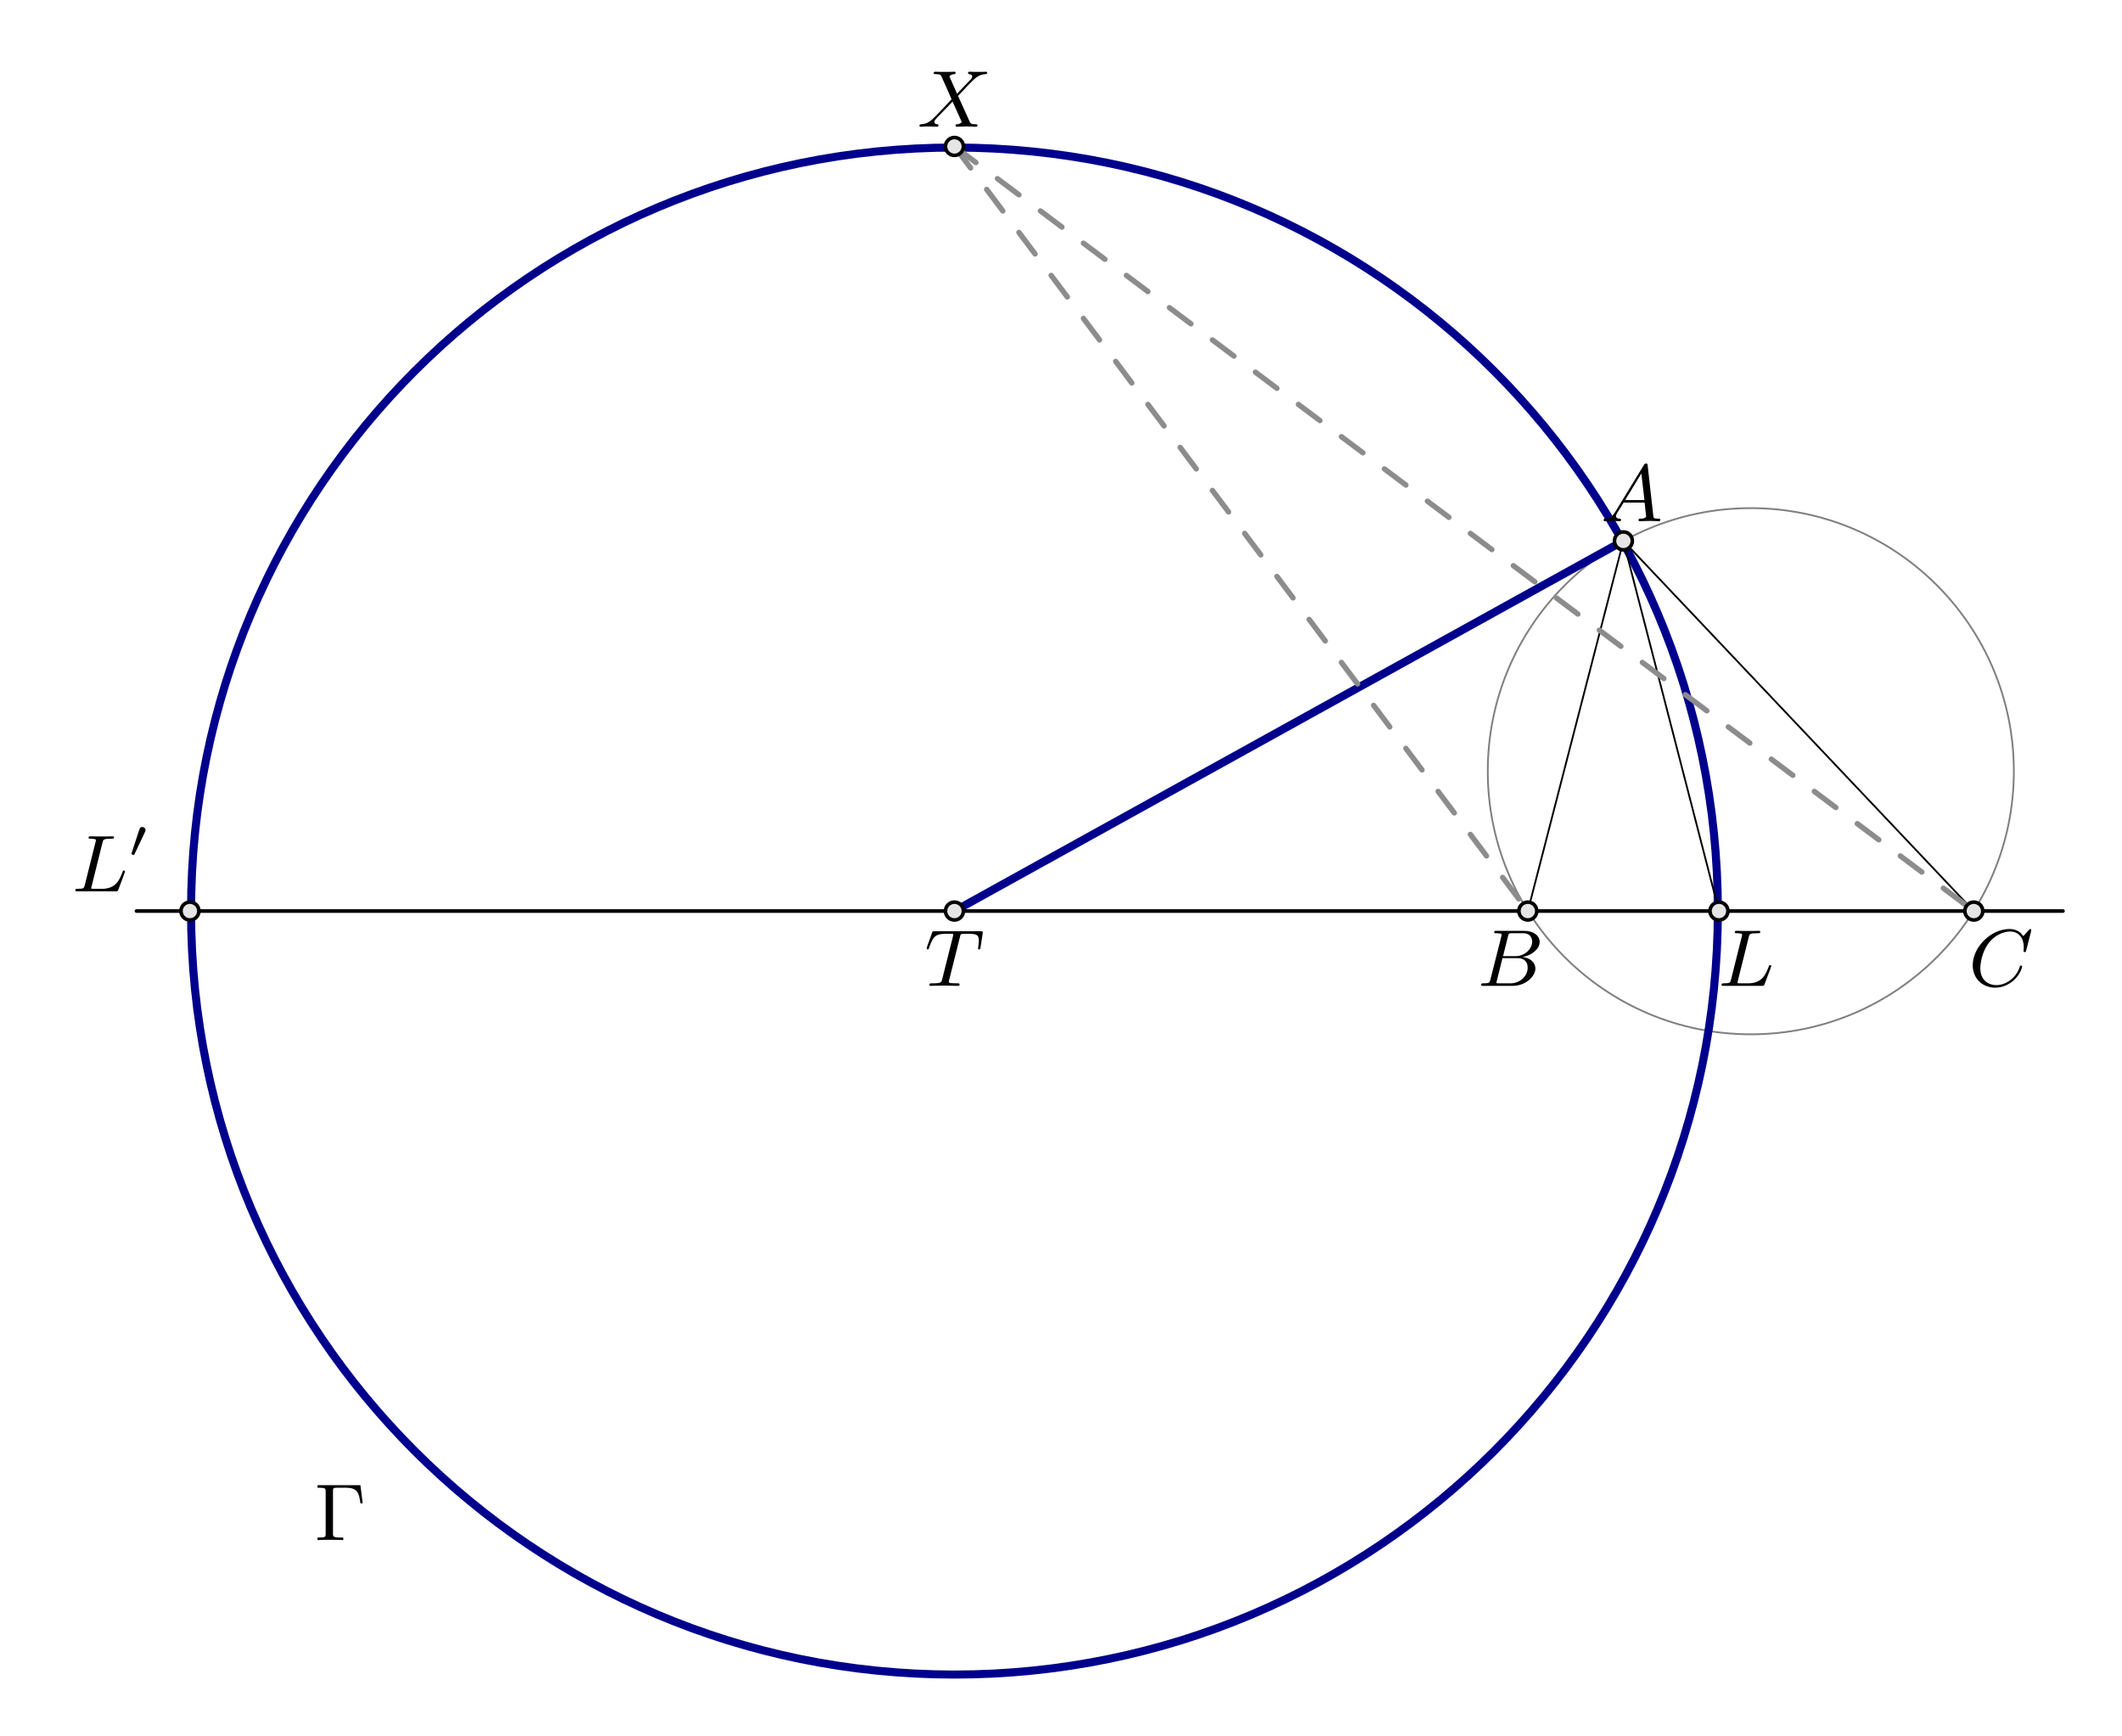
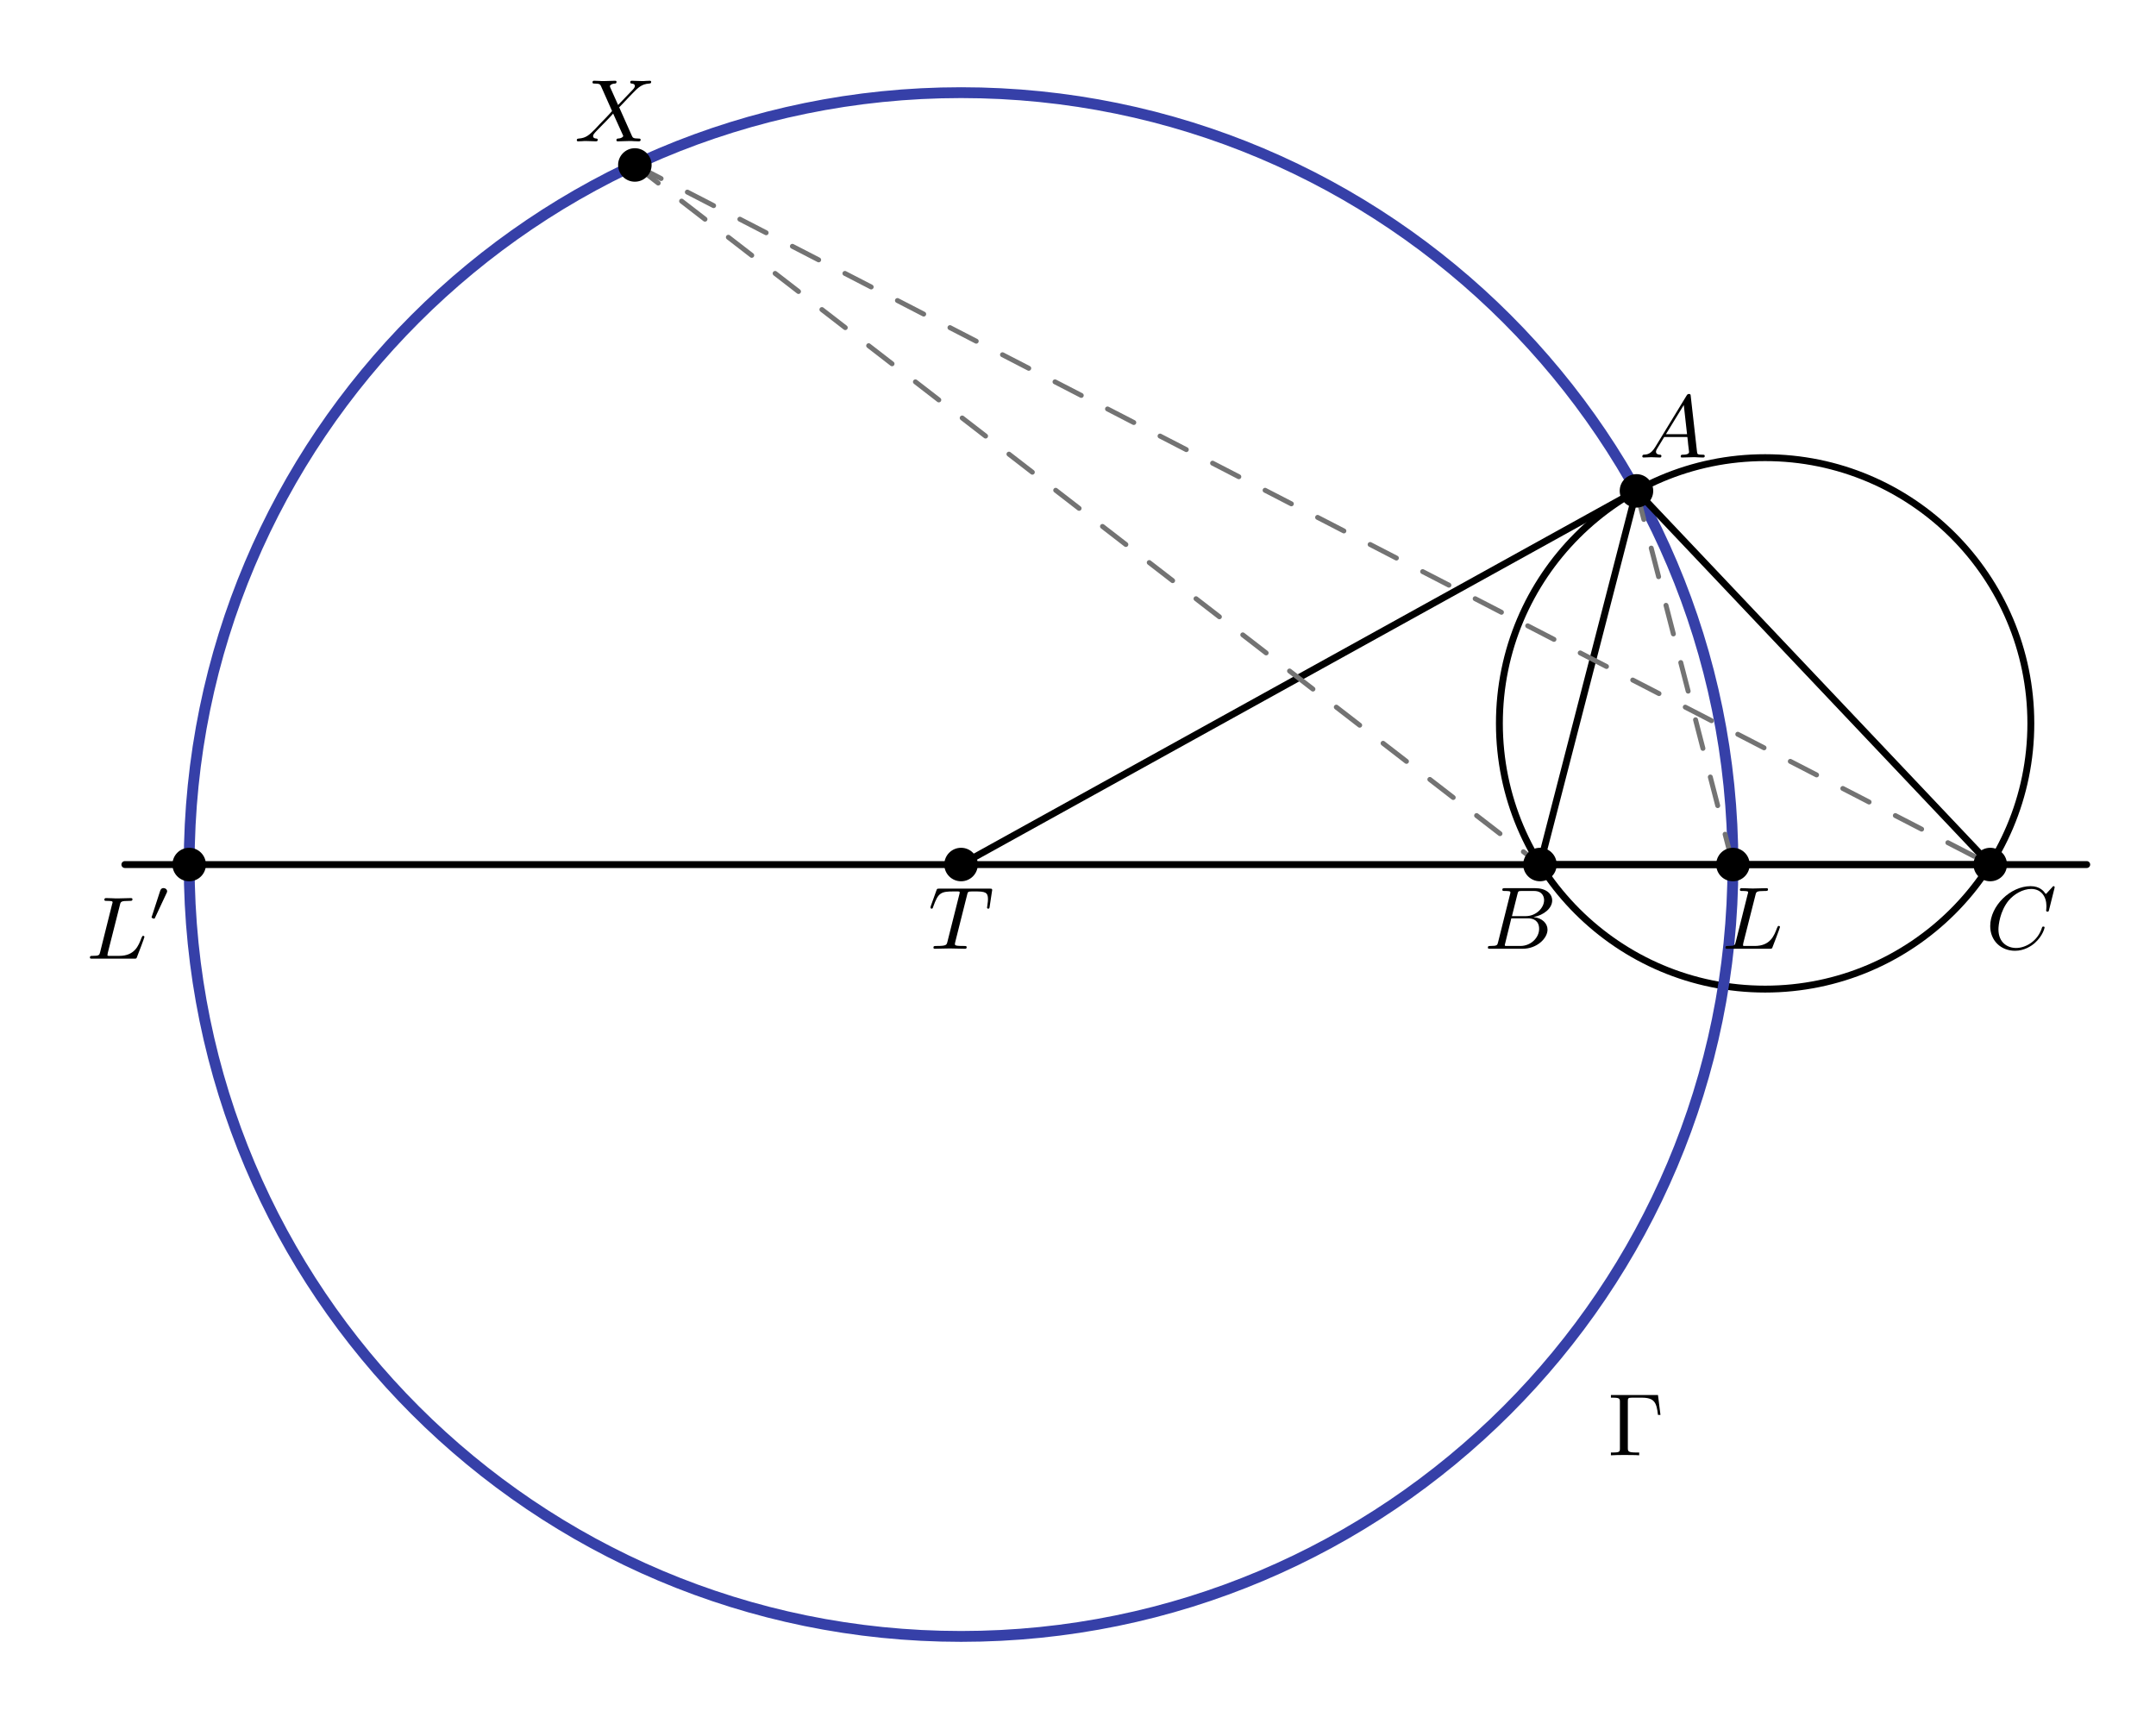
- <svg xmlns="http://www.w3.org/2000/svg" xmlns:xlink="http://www.w3.org/1999/xlink" width="235.633" height="192.669" viewBox="0 0 235.633 192.669">
+ <svg xmlns="http://www.w3.org/2000/svg" xmlns:xlink="http://www.w3.org/1999/xlink" width="216.85" height="172.037" viewBox="0 0 216.85 172.037">
  <defs>
    <g>
      <g id="glyph-0-0">
-         <path d="M 1.625 -1.047 C 1.188 -0.328 0.797 -0.297 0.438 -0.281 C 0.375 -0.266 0.328 -0.203 0.328 -0.109 C 0.328 -0.062 0.359 0 0.453 0 C 0.625 0 1.047 -0.031 1.219 -0.031 C 1.422 -0.031 1.891 0 2.094 0 C 2.156 0 2.266 0 2.266 -0.156 C 2.266 -0.266 2.156 -0.281 2.125 -0.281 C 2.047 -0.281 1.703 -0.297 1.703 -0.578 C 1.703 -0.703 1.812 -0.875 1.828 -0.906 L 2.547 -2.062 L 4.875 -2.062 C 4.906 -1.859 4.938 -1.562 4.953 -1.328 C 5 -0.984 5.047 -0.594 5.047 -0.562 C 5.047 -0.438 4.922 -0.281 4.406 -0.281 C 4.312 -0.281 4.203 -0.281 4.203 -0.109 C 4.203 -0.016 4.266 0 4.328 0 C 4.5 0 4.719 -0.016 4.891 -0.016 C 5.078 -0.016 5.297 -0.031 5.438 -0.031 C 5.734 -0.031 5.75 -0.031 5.969 -0.016 C 6.109 -0.016 6.312 0 6.453 0 C 6.516 0 6.625 0 6.625 -0.156 C 6.625 -0.281 6.531 -0.281 6.422 -0.281 C 5.875 -0.281 5.875 -0.344 5.844 -0.594 L 5.219 -6.172 C 5.203 -6.359 5.188 -6.406 5.047 -6.406 C 4.922 -6.406 4.859 -6.344 4.797 -6.234 Z M 2.719 -2.344 L 4.516 -5.297 L 4.859 -2.344 Z M 2.719 -2.344 " />
+         <path d="M 1.625 -1.047 C 1.188 -0.328 0.797 -0.297 0.438 -0.281 C 0.375 -0.266 0.328 -0.203 0.328 -0.109 C 0.328 -0.062 0.359 0 0.453 0 C 0.625 0 1.047 -0.031 1.219 -0.031 C 1.406 -0.031 1.891 0 2.094 0 C 2.141 0 2.25 0 2.25 -0.156 C 2.25 -0.266 2.156 -0.281 2.125 -0.281 C 2.047 -0.281 1.703 -0.297 1.703 -0.578 C 1.703 -0.703 1.797 -0.859 1.828 -0.906 L 2.531 -2.062 L 4.859 -2.062 C 4.891 -1.859 4.922 -1.547 4.938 -1.328 C 4.984 -0.984 5.031 -0.594 5.031 -0.562 C 5.031 -0.422 4.906 -0.281 4.391 -0.281 C 4.297 -0.281 4.188 -0.281 4.188 -0.109 C 4.188 -0.016 4.25 0 4.312 0 C 4.484 0 4.703 -0.016 4.875 -0.016 C 5.062 -0.016 5.266 -0.031 5.422 -0.031 C 5.703 -0.031 5.734 -0.031 5.938 -0.016 C 6.078 -0.016 6.297 0 6.438 0 C 6.484 0 6.609 0 6.609 -0.156 C 6.609 -0.281 6.5 -0.281 6.391 -0.281 C 5.859 -0.281 5.859 -0.344 5.828 -0.594 L 5.203 -6.141 C 5.188 -6.344 5.172 -6.391 5.016 -6.391 C 4.891 -6.391 4.844 -6.328 4.766 -6.203 Z M 2.703 -2.344 L 4.5 -5.281 L 4.828 -2.344 Z M 2.703 -2.344 " />
      </g>
      <g id="glyph-0-1">
-         <path d="M 1.453 -0.688 C 1.375 -0.359 1.359 -0.281 0.688 -0.281 C 0.516 -0.281 0.422 -0.281 0.422 -0.109 C 0.422 0 0.516 0 0.672 0 L 3.938 0 C 5.375 0 6.453 -1.062 6.453 -1.922 C 6.453 -2.562 5.922 -3.094 5.031 -3.203 C 6.047 -3.391 6.922 -4.078 6.922 -4.875 C 6.922 -5.562 6.281 -6.109 5.203 -6.109 L 2.156 -6.109 C 1.984 -6.109 1.875 -6.109 1.875 -5.953 C 1.875 -5.844 1.953 -5.844 2.156 -5.844 C 2.188 -5.844 2.344 -5.844 2.484 -5.812 C 2.641 -5.797 2.703 -5.781 2.703 -5.688 C 2.703 -5.641 2.688 -5.609 2.672 -5.5 Z M 2.859 -3.297 L 3.406 -5.484 C 3.484 -5.812 3.5 -5.844 3.875 -5.844 L 5.078 -5.844 C 6.016 -5.844 6.094 -5.125 6.094 -4.906 C 6.094 -4.109 5.266 -3.297 4.25 -3.297 Z M 2.422 -0.281 C 2.297 -0.281 2.281 -0.281 2.25 -0.281 C 2.156 -0.297 2.125 -0.297 2.125 -0.359 C 2.125 -0.391 2.125 -0.406 2.172 -0.578 L 2.797 -3.078 L 4.469 -3.078 C 5.031 -3.078 5.594 -2.828 5.594 -2.016 C 5.594 -1.125 4.781 -0.281 3.703 -0.281 Z M 2.422 -0.281 " />
+         <path d="M 1.453 -0.672 C 1.375 -0.359 1.359 -0.281 0.688 -0.281 C 0.516 -0.281 0.422 -0.281 0.422 -0.109 C 0.422 0 0.516 0 0.672 0 L 3.922 0 C 5.359 0 6.422 -1.047 6.422 -1.922 C 6.422 -2.547 5.891 -3.094 5.016 -3.188 C 6.031 -3.375 6.891 -4.062 6.891 -4.859 C 6.891 -5.547 6.25 -6.094 5.188 -6.094 L 2.141 -6.094 C 1.984 -6.094 1.875 -6.094 1.875 -5.938 C 1.875 -5.812 1.953 -5.812 2.141 -5.812 C 2.172 -5.812 2.344 -5.812 2.484 -5.797 C 2.625 -5.781 2.688 -5.766 2.688 -5.672 C 2.688 -5.625 2.688 -5.578 2.656 -5.484 Z M 2.844 -3.281 L 3.391 -5.469 C 3.469 -5.797 3.484 -5.812 3.859 -5.812 L 5.062 -5.812 C 6 -5.812 6.078 -5.109 6.078 -4.891 C 6.078 -4.094 5.25 -3.281 4.234 -3.281 Z M 2.422 -0.281 C 2.297 -0.281 2.281 -0.281 2.234 -0.281 C 2.156 -0.297 2.125 -0.297 2.125 -0.359 C 2.125 -0.391 2.125 -0.406 2.172 -0.578 L 2.781 -3.062 L 4.453 -3.062 C 5.016 -3.062 5.578 -2.812 5.578 -2 C 5.578 -1.125 4.766 -0.281 3.688 -0.281 Z M 2.422 -0.281 " />
      </g>
      <g id="glyph-0-2">
-         <path d="M 6.938 -6.062 C 6.953 -6.172 6.953 -6.203 6.953 -6.219 C 6.953 -6.219 6.953 -6.312 6.844 -6.312 C 6.797 -6.312 6.766 -6.281 6.703 -6.219 L 6.156 -5.609 C 6.125 -5.562 6.094 -5.531 6.078 -5.531 C 6.062 -5.531 6.062 -5.547 6 -5.609 C 5.875 -5.781 5.469 -6.312 4.547 -6.312 C 2.484 -6.312 0.453 -4.328 0.453 -2.281 C 0.453 -0.828 1.516 0.203 2.969 0.203 C 3.891 0.203 4.625 -0.281 4.984 -0.594 C 5.797 -1.328 5.938 -2.109 5.938 -2.156 C 5.938 -2.188 5.922 -2.25 5.812 -2.25 C 5.719 -2.25 5.703 -2.188 5.688 -2.156 C 5.25 -0.719 3.969 -0.078 3.078 -0.078 C 2.219 -0.078 1.297 -0.609 1.297 -1.953 C 1.297 -2.359 1.422 -3.781 2.328 -4.875 C 2.859 -5.531 3.75 -6.031 4.609 -6.031 C 5.594 -6.031 6.125 -5.266 6.125 -4.281 C 6.125 -3.984 6.094 -3.922 6.094 -3.844 C 6.094 -3.75 6.203 -3.75 6.234 -3.75 C 6.344 -3.75 6.344 -3.766 6.391 -3.938 Z M 6.938 -6.062 " />
+         <path d="M 6.906 -6.047 C 6.938 -6.156 6.938 -6.172 6.938 -6.188 C 6.938 -6.203 6.922 -6.297 6.828 -6.297 C 6.766 -6.297 6.75 -6.266 6.688 -6.188 L 6.141 -5.594 C 6.109 -5.547 6.062 -5.516 6.062 -5.516 C 6.047 -5.516 6.047 -5.516 5.984 -5.578 C 5.859 -5.766 5.453 -6.297 4.516 -6.297 C 2.484 -6.297 0.453 -4.312 0.453 -2.281 C 0.453 -0.828 1.516 0.203 2.953 0.203 C 3.875 0.203 4.609 -0.281 4.953 -0.594 C 5.766 -1.328 5.922 -2.109 5.922 -2.141 C 5.922 -2.172 5.906 -2.234 5.797 -2.234 C 5.703 -2.234 5.688 -2.188 5.672 -2.156 C 5.234 -0.719 3.969 -0.078 3.062 -0.078 C 2.203 -0.078 1.281 -0.609 1.281 -1.953 C 1.281 -2.359 1.422 -3.766 2.312 -4.859 C 2.859 -5.5 3.734 -6.016 4.578 -6.016 C 5.578 -6.016 6.109 -5.25 6.109 -4.281 C 6.109 -3.969 6.078 -3.906 6.078 -3.844 C 6.078 -3.734 6.188 -3.734 6.203 -3.734 C 6.328 -3.734 6.328 -3.75 6.375 -3.922 Z M 6.906 -6.047 " />
      </g>
      <g id="glyph-0-3">
-         <path d="M 3.938 -5.453 C 3.984 -5.656 4 -5.734 4.156 -5.766 C 4.219 -5.781 4.516 -5.781 4.703 -5.781 C 5.734 -5.781 6.031 -5.719 6.031 -5.016 C 6.031 -4.906 6.031 -4.766 5.953 -4.25 L 5.938 -4.172 C 5.938 -4.109 5.984 -4.047 6.062 -4.047 C 6.172 -4.047 6.203 -4.125 6.219 -4.266 L 6.453 -5.812 C 6.453 -5.859 6.469 -5.906 6.469 -5.938 C 6.469 -6.062 6.375 -6.062 6.203 -6.062 L 1.109 -6.062 C 0.891 -6.062 0.891 -6.047 0.828 -5.875 L 0.266 -4.312 C 0.234 -4.188 0.234 -4.172 0.234 -4.156 C 0.234 -4.125 0.266 -4.047 0.344 -4.047 C 0.453 -4.047 0.469 -4.094 0.516 -4.266 C 1.016 -5.656 1.297 -5.781 2.594 -5.781 L 2.938 -5.781 C 3.188 -5.781 3.188 -5.75 3.188 -5.688 C 3.188 -5.625 3.172 -5.562 3.156 -5.5 L 1.953 -0.703 C 1.875 -0.391 1.844 -0.281 0.891 -0.281 C 0.609 -0.281 0.531 -0.281 0.531 -0.109 C 0.531 0 0.641 0 0.688 0 C 0.906 0 1.172 -0.016 1.422 -0.016 C 1.672 -0.016 1.922 -0.031 2.172 -0.031 C 2.562 -0.031 2.594 -0.031 2.922 -0.016 C 3.031 -0.016 3.625 0 3.703 0 C 3.781 0 3.891 0 3.891 -0.156 C 3.891 -0.281 3.812 -0.281 3.578 -0.281 C 3.359 -0.281 3.25 -0.281 3.016 -0.297 C 2.797 -0.328 2.688 -0.328 2.688 -0.484 C 2.688 -0.531 2.719 -0.594 2.734 -0.656 Z M 3.938 -5.453 " />
+         <path d="M 3.922 -5.438 C 3.969 -5.625 3.984 -5.719 4.141 -5.75 C 4.219 -5.766 4.5 -5.766 4.688 -5.766 C 5.703 -5.766 6.016 -5.703 6.016 -5 C 6.016 -4.891 6.016 -4.75 5.938 -4.234 L 5.922 -4.156 C 5.922 -4.094 5.953 -4.031 6.047 -4.031 C 6.156 -4.031 6.172 -4.109 6.188 -4.25 L 6.422 -5.797 C 6.438 -5.828 6.438 -5.891 6.438 -5.922 C 6.438 -6.047 6.359 -6.047 6.188 -6.047 L 1.109 -6.047 C 0.891 -6.047 0.891 -6.031 0.828 -5.859 L 0.266 -4.297 C 0.234 -4.172 0.234 -4.156 0.234 -4.156 C 0.234 -4.109 0.266 -4.031 0.344 -4.031 C 0.453 -4.031 0.469 -4.094 0.516 -4.25 C 1.016 -5.641 1.281 -5.766 2.578 -5.766 L 2.922 -5.766 C 3.172 -5.766 3.172 -5.734 3.172 -5.672 C 3.172 -5.609 3.156 -5.547 3.141 -5.484 L 1.938 -0.703 C 1.859 -0.391 1.844 -0.281 0.891 -0.281 C 0.609 -0.281 0.531 -0.281 0.531 -0.109 C 0.531 0 0.641 0 0.672 0 C 0.906 0 1.172 -0.016 1.406 -0.016 C 1.656 -0.016 1.922 -0.031 2.172 -0.031 C 2.562 -0.031 2.578 -0.031 2.906 -0.016 C 3.031 -0.016 3.609 0 3.688 0 C 3.766 0 3.875 0 3.875 -0.156 C 3.875 -0.281 3.797 -0.281 3.562 -0.281 C 3.344 -0.281 3.234 -0.281 3 -0.297 C 2.797 -0.328 2.688 -0.328 2.688 -0.484 C 2.688 -0.531 2.703 -0.594 2.719 -0.656 Z M 3.922 -5.438 " />
      </g>
      <g id="glyph-0-4">
-         <path d="M 3.406 -5.406 C 3.484 -5.75 3.516 -5.844 4.344 -5.844 C 4.609 -5.844 4.688 -5.844 4.688 -6 C 4.688 -6.109 4.562 -6.109 4.547 -6.109 C 4.328 -6.109 4.094 -6.094 3.891 -6.094 C 3.672 -6.094 3.453 -6.094 3.234 -6.094 C 3.031 -6.094 2.812 -6.094 2.625 -6.094 C 2.469 -6.109 2.188 -6.109 2.031 -6.109 C 1.984 -6.109 1.859 -6.109 1.859 -5.953 C 1.859 -5.844 1.938 -5.844 2.125 -5.844 C 2.156 -5.844 2.312 -5.844 2.469 -5.812 C 2.609 -5.797 2.672 -5.781 2.672 -5.688 C 2.672 -5.641 2.672 -5.609 2.641 -5.5 L 1.438 -0.688 C 1.359 -0.359 1.328 -0.281 0.656 -0.281 C 0.5 -0.281 0.391 -0.281 0.391 -0.109 C 0.391 0 0.484 0 0.641 0 L 4.875 0 C 5.078 0 5.094 -0.016 5.172 -0.203 C 5.25 -0.422 5.906 -2.125 5.906 -2.188 C 5.906 -2.266 5.844 -2.312 5.781 -2.312 C 5.688 -2.312 5.672 -2.281 5.609 -2.094 C 5.297 -1.297 4.906 -0.281 3.344 -0.281 L 2.453 -0.281 C 2.328 -0.281 2.312 -0.281 2.281 -0.281 C 2.188 -0.297 2.156 -0.297 2.156 -0.359 C 2.156 -0.391 2.156 -0.406 2.203 -0.578 Z M 3.406 -5.406 " />
+         <path d="M 3.406 -5.391 C 3.484 -5.734 3.5 -5.812 4.344 -5.812 C 4.578 -5.812 4.672 -5.812 4.672 -5.984 C 4.672 -6.094 4.547 -6.094 4.516 -6.094 C 4.312 -6.094 4.094 -6.078 3.875 -6.078 C 3.656 -6.078 3.438 -6.062 3.234 -6.062 C 3.031 -6.062 2.812 -6.062 2.609 -6.078 C 2.453 -6.078 2.172 -6.094 2.031 -6.094 C 1.969 -6.094 1.844 -6.094 1.844 -5.938 C 1.844 -5.812 1.922 -5.812 2.109 -5.812 C 2.156 -5.812 2.312 -5.812 2.453 -5.797 C 2.609 -5.781 2.672 -5.766 2.672 -5.672 C 2.672 -5.625 2.656 -5.578 2.625 -5.484 L 1.422 -0.672 C 1.344 -0.359 1.328 -0.281 0.656 -0.281 C 0.484 -0.281 0.391 -0.281 0.391 -0.109 C 0.391 0 0.484 0 0.641 0 L 4.859 0 C 5.062 0 5.078 -0.016 5.141 -0.203 C 5.234 -0.422 5.875 -2.109 5.875 -2.188 C 5.875 -2.25 5.812 -2.297 5.75 -2.297 C 5.672 -2.297 5.656 -2.266 5.578 -2.094 C 5.281 -1.297 4.891 -0.281 3.328 -0.281 L 2.438 -0.281 C 2.312 -0.281 2.297 -0.281 2.266 -0.281 C 2.172 -0.297 2.156 -0.297 2.156 -0.359 C 2.156 -0.391 2.156 -0.406 2.188 -0.578 Z M 3.406 -5.391 " />
      </g>
      <g id="glyph-0-5">
-         <path d="M 4.547 -3.422 C 4.766 -3.641 5.297 -4.219 5.5 -4.438 C 5.594 -4.531 5.812 -4.766 5.906 -4.859 C 6.469 -5.422 6.828 -5.781 7.578 -5.844 C 7.688 -5.844 7.781 -5.859 7.781 -6 C 7.781 -6.031 7.75 -6.109 7.656 -6.109 C 7.594 -6.109 7.297 -6.094 7.25 -6.094 C 7.156 -6.094 6.953 -6.094 6.812 -6.094 C 6.656 -6.094 6.484 -6.094 6.328 -6.094 C 6.156 -6.094 5.984 -6.109 5.828 -6.109 C 5.781 -6.109 5.656 -6.109 5.656 -5.953 C 5.656 -5.844 5.766 -5.844 5.781 -5.844 C 5.859 -5.828 6.125 -5.812 6.125 -5.578 C 6.125 -5.422 5.922 -5.203 5.906 -5.203 L 4.438 -3.672 L 3.641 -5.469 C 3.594 -5.547 3.594 -5.562 3.594 -5.578 C 3.594 -5.625 3.75 -5.812 4.125 -5.844 C 4.172 -5.844 4.281 -5.844 4.281 -6 C 4.281 -6.078 4.219 -6.109 4.141 -6.109 C 3.969 -6.109 3.766 -6.094 3.578 -6.094 C 3.406 -6.094 3.219 -6.094 3.031 -6.094 C 2.734 -6.094 2.719 -6.094 2.5 -6.094 L 2.016 -6.109 C 1.984 -6.109 1.844 -6.109 1.844 -5.953 C 1.844 -5.844 1.953 -5.844 2.062 -5.844 C 2.594 -5.844 2.625 -5.734 2.719 -5.562 L 3.781 -3.172 C 3.781 -3.156 3.828 -3.062 3.828 -3.047 C 3.828 -3.031 2.672 -1.828 2.547 -1.688 C 2.438 -1.594 2.219 -1.328 2.109 -1.234 C 1.562 -0.688 1.219 -0.328 0.469 -0.281 C 0.359 -0.266 0.266 -0.266 0.266 -0.109 C 0.266 -0.062 0.297 0 0.391 0 C 0.438 0 0.75 -0.016 0.797 -0.016 C 0.875 -0.031 1.078 -0.031 1.234 -0.031 C 1.391 -0.031 1.562 -0.016 1.719 -0.016 C 1.875 -0.016 2.047 0 2.203 0 C 2.25 0 2.375 0 2.375 -0.156 C 2.375 -0.266 2.281 -0.281 2.25 -0.281 C 2.188 -0.281 1.922 -0.297 1.922 -0.531 C 1.922 -0.688 2.016 -0.797 2.297 -1.094 L 2.984 -1.797 L 3.469 -2.297 C 3.641 -2.469 3.875 -2.719 3.938 -2.797 L 4.906 -0.656 C 4.953 -0.562 4.953 -0.547 4.953 -0.531 C 4.953 -0.5 4.812 -0.297 4.422 -0.281 C 4.375 -0.281 4.266 -0.266 4.266 -0.109 C 4.266 -0.031 4.328 0 4.406 0 C 4.578 0 4.797 -0.016 4.969 -0.016 C 5.141 -0.016 5.328 -0.031 5.516 -0.031 C 5.812 -0.031 5.828 -0.031 6.047 -0.016 L 6.531 0 C 6.578 0 6.703 0 6.703 -0.156 C 6.703 -0.281 6.594 -0.281 6.484 -0.281 C 5.969 -0.281 5.922 -0.375 5.844 -0.562 Z M 4.547 -3.422 " />
+         <path d="M 4.531 -3.422 C 4.75 -3.625 5.266 -4.203 5.484 -4.422 C 5.578 -4.516 5.797 -4.75 5.891 -4.844 C 6.438 -5.406 6.797 -5.766 7.547 -5.812 C 7.656 -5.828 7.75 -5.828 7.75 -5.984 C 7.75 -6.016 7.719 -6.094 7.625 -6.094 C 7.578 -6.094 7.266 -6.078 7.219 -6.078 C 7.141 -6.062 6.938 -6.062 6.797 -6.062 C 6.625 -6.062 6.453 -6.078 6.297 -6.078 C 6.141 -6.078 5.953 -6.094 5.812 -6.094 C 5.75 -6.094 5.641 -6.094 5.641 -5.938 C 5.641 -5.828 5.75 -5.812 5.766 -5.812 C 5.828 -5.812 6.109 -5.797 6.109 -5.562 C 6.109 -5.406 5.891 -5.188 5.891 -5.188 L 4.422 -3.656 L 3.625 -5.438 C 3.594 -5.531 3.594 -5.547 3.594 -5.562 C 3.594 -5.609 3.734 -5.797 4.109 -5.812 C 4.156 -5.812 4.266 -5.828 4.266 -5.984 C 4.266 -6.062 4.203 -6.094 4.125 -6.094 C 3.953 -6.094 3.75 -6.078 3.562 -6.078 C 3.391 -6.078 3.219 -6.062 3.031 -6.062 C 2.734 -6.062 2.719 -6.062 2.5 -6.078 L 2 -6.094 C 1.969 -6.094 1.844 -6.094 1.844 -5.938 C 1.844 -5.812 1.938 -5.812 2.047 -5.812 C 2.578 -5.812 2.625 -5.719 2.703 -5.547 L 3.766 -3.156 C 3.766 -3.156 3.812 -3.047 3.812 -3.047 C 3.812 -3.016 2.672 -1.812 2.531 -1.688 C 2.438 -1.594 2.203 -1.328 2.109 -1.234 C 1.562 -0.688 1.219 -0.328 0.469 -0.281 C 0.359 -0.266 0.266 -0.266 0.266 -0.109 C 0.266 -0.062 0.297 0 0.391 0 C 0.438 0 0.734 -0.016 0.797 -0.016 C 0.875 -0.031 1.078 -0.031 1.219 -0.031 C 1.391 -0.031 1.547 -0.016 1.719 -0.016 C 1.875 -0.016 2.047 0 2.188 0 C 2.234 0 2.375 0 2.375 -0.156 C 2.375 -0.266 2.266 -0.281 2.25 -0.281 C 2.172 -0.281 1.906 -0.297 1.906 -0.531 C 1.906 -0.672 2.016 -0.797 2.297 -1.094 L 2.984 -1.797 L 3.469 -2.297 C 3.625 -2.469 3.859 -2.703 3.922 -2.797 L 4.891 -0.656 C 4.938 -0.562 4.938 -0.547 4.938 -0.531 C 4.938 -0.484 4.797 -0.297 4.406 -0.281 C 4.359 -0.281 4.25 -0.266 4.25 -0.109 C 4.25 -0.031 4.312 0 4.391 0 C 4.562 0 4.766 -0.016 4.953 -0.016 C 5.125 -0.016 5.312 -0.031 5.5 -0.031 C 5.797 -0.031 5.812 -0.031 6.016 -0.016 L 6.516 0 C 6.547 0 6.688 0 6.688 -0.156 C 6.688 -0.281 6.578 -0.281 6.469 -0.281 C 5.938 -0.281 5.891 -0.375 5.812 -0.547 Z M 4.531 -3.422 " />
      </g>
      <g id="glyph-1-0">
-         <path d="M 1.875 -2.812 C 1.922 -2.891 1.922 -2.953 1.922 -3 C 1.922 -3.188 1.766 -3.344 1.562 -3.344 C 1.328 -3.344 1.25 -3.125 1.234 -3.047 L 0.391 -0.484 C 0.375 -0.453 0.359 -0.406 0.359 -0.375 C 0.359 -0.281 0.609 -0.234 0.609 -0.234 C 0.656 -0.234 0.688 -0.281 0.703 -0.328 Z M 1.875 -2.812 " />
+         <path d="M 1.859 -2.797 C 1.906 -2.875 1.922 -2.938 1.922 -2.984 C 1.922 -3.172 1.75 -3.312 1.562 -3.312 C 1.312 -3.312 1.25 -3.109 1.219 -3.031 L 0.391 -0.484 C 0.375 -0.453 0.359 -0.406 0.359 -0.375 C 0.359 -0.281 0.594 -0.234 0.609 -0.234 C 0.656 -0.234 0.688 -0.281 0.703 -0.328 Z M 1.859 -2.797 " />
      </g>
      <g id="glyph-2-0">
-         <path d="M 5.109 -6.094 L 0.344 -6.094 L 0.344 -5.812 L 0.547 -5.812 C 1.234 -5.812 1.25 -5.719 1.25 -5.375 L 1.25 -0.703 C 1.25 -0.375 1.234 -0.281 0.547 -0.281 L 0.344 -0.281 L 0.344 0 C 0.75 -0.031 1.297 -0.031 1.703 -0.031 C 2.062 -0.031 2.891 -0.031 3.203 0 L 3.203 -0.281 L 2.906 -0.281 C 2.094 -0.281 2.062 -0.391 2.062 -0.719 L 2.062 -5.438 C 2.062 -5.75 2.078 -5.812 2.5 -5.812 L 3.469 -5.812 C 4.766 -5.812 4.953 -5.281 5.109 -4.078 L 5.359 -4.078 Z M 5.109 -6.094 " />
+         <path d="M 5.078 -6.062 L 0.344 -6.062 L 0.344 -5.797 L 0.547 -5.797 C 1.234 -5.797 1.25 -5.688 1.25 -5.359 L 1.25 -0.703 C 1.25 -0.375 1.234 -0.281 0.547 -0.281 L 0.344 -0.281 L 0.344 0 C 0.734 -0.031 1.297 -0.031 1.703 -0.031 C 2.062 -0.031 2.875 -0.031 3.188 0 L 3.188 -0.281 L 2.906 -0.281 C 2.094 -0.281 2.047 -0.391 2.047 -0.719 L 2.047 -5.422 C 2.047 -5.734 2.062 -5.797 2.484 -5.797 L 3.453 -5.797 C 4.75 -5.797 4.938 -5.266 5.078 -4.062 L 5.328 -4.062 Z M 5.078 -6.062 " />
      </g>
    </g>
  </defs>
-   <path fill="none" stroke-width="0.199" stroke-linecap="round" stroke-linejoin="round" stroke="rgb(50%, 50%, 50%)" stroke-opacity="1" stroke-miterlimit="10" d="M 54.062 15.552 C 54.062 31.713 40.966 44.813 24.805 44.813 C 8.645 44.813 -4.456 31.713 -4.456 15.552 C -4.456 -0.609 8.645 -13.709 24.805 -13.709 C 40.966 -13.709 54.062 -0.609 54.062 15.552 Z M 54.062 15.552 " transform="matrix(0.998285, 0, 0, -0.998285, 169.6554, 101.1542)" />
-   <path fill="none" stroke-width="0.897" stroke-linecap="round" stroke-linejoin="round" stroke="rgb(0%, 0%, 54.999%)" stroke-opacity="1" stroke-miterlimit="10" d="M 21.135 0.002 C 21.135 46.899 -16.884 84.917 -63.78 84.917 C -110.677 84.917 -148.696 46.899 -148.696 0.002 C -148.696 -46.899 -110.677 -84.917 -63.78 -84.917 C -16.884 -84.917 21.135 -46.899 21.135 0.002 Z M 21.135 0.002 " transform="matrix(0.998285, 0, 0, -0.998285, 169.6554, 101.1542)" />
-   <path fill="none" stroke-width="0.199" stroke-linecap="round" stroke-linejoin="round" stroke="rgb(0%, 0%, 0%)" stroke-opacity="1" stroke-miterlimit="10" d="M 10.628 41.17 L 0.001 0.002 L 49.605 0.002 Z M 10.628 41.17 " transform="matrix(0.998285, 0, 0, -0.998285, 169.6554, 101.1542)" />
-   <path fill="none" stroke-width="0.399" stroke-linecap="round" stroke-linejoin="round" stroke="rgb(0%, 0%, 0%)" stroke-opacity="1" stroke-miterlimit="10" d="M -154.772 0.002 L 59.529 0.002 " transform="matrix(0.998285, 0, 0, -0.998285, 169.6554, 101.1542)" />
-   <path fill="none" stroke-width="0.897" stroke-linecap="round" stroke-linejoin="round" stroke="rgb(0%, 0%, 54.999%)" stroke-opacity="1" stroke-miterlimit="10" d="M -63.78 0.002 L 10.628 41.17 " transform="matrix(0.998285, 0, 0, -0.998285, 169.6554, 101.1542)" />
-   <path fill="none" stroke-width="0.199" stroke-linecap="round" stroke-linejoin="round" stroke="rgb(0%, 0%, 0%)" stroke-opacity="1" stroke-miterlimit="10" d="M 10.628 41.17 L 21.26 0.002 " transform="matrix(0.998285, 0, 0, -0.998285, 169.6554, 101.1542)" />
-   <path fill="none" stroke-width="0.598" stroke-linecap="round" stroke-linejoin="round" stroke="rgb(54.999%, 54.999%, 54.999%)" stroke-opacity="1" stroke-dasharray="2.989 2.989" stroke-miterlimit="10" d="M -63.78 85.042 L 0.001 0.002 " transform="matrix(0.998285, 0, 0, -0.998285, 169.6554, 101.1542)" />
-   <path fill="none" stroke-width="0.598" stroke-linecap="round" stroke-linejoin="round" stroke="rgb(54.999%, 54.999%, 54.999%)" stroke-opacity="1" stroke-dasharray="2.989 2.989" stroke-miterlimit="10" d="M -63.78 85.042 L 49.605 0.002 " transform="matrix(0.998285, 0, 0, -0.998285, 169.6554, 101.1542)" />
-   <path fill-rule="nonzero" fill="rgb(89.999%, 89.999%, 89.999%)" fill-opacity="1" stroke-width="0.399" stroke-linecap="round" stroke-linejoin="round" stroke="rgb(0%, 0%, 0%)" stroke-opacity="1" stroke-miterlimit="10" d="M 11.626 41.17 C 11.626 41.722 11.18 42.168 10.628 42.168 C 10.081 42.168 9.635 41.722 9.635 41.17 C 9.635 40.618 10.081 40.172 10.628 40.172 C 11.18 40.172 11.626 40.618 11.626 41.17 Z M 11.626 41.17 " transform="matrix(0.998285, 0, 0, -0.998285, 169.6554, 101.1542)" />
-   <path fill-rule="nonzero" fill="rgb(89.999%, 89.999%, 89.999%)" fill-opacity="1" stroke-width="0.399" stroke-linecap="round" stroke-linejoin="round" stroke="rgb(0%, 0%, 0%)" stroke-opacity="1" stroke-miterlimit="10" d="M 0.995 0.002 C 0.995 0.55 0.549 0.996 0.001 0.996 C -0.551 0.996 -0.997 0.55 -0.997 0.002 C -0.997 -0.55 -0.551 -0.996 0.001 -0.996 C 0.549 -0.996 0.995 -0.55 0.995 0.002 Z M 0.995 0.002 " transform="matrix(0.998285, 0, 0, -0.998285, 169.6554, 101.1542)" />
-   <path fill-rule="nonzero" fill="rgb(89.999%, 89.999%, 89.999%)" fill-opacity="1" stroke-width="0.399" stroke-linecap="round" stroke-linejoin="round" stroke="rgb(0%, 0%, 0%)" stroke-opacity="1" stroke-miterlimit="10" d="M 50.603 0.002 C 50.603 0.55 50.157 0.996 49.605 0.996 C 49.058 0.996 48.612 0.55 48.612 0.002 C 48.612 -0.55 49.058 -0.996 49.605 -0.996 C 50.157 -0.996 50.603 -0.55 50.603 0.002 Z M 50.603 0.002 " transform="matrix(0.998285, 0, 0, -0.998285, 169.6554, 101.1542)" />
-   <path fill-rule="nonzero" fill="rgb(89.999%, 89.999%, 89.999%)" fill-opacity="1" stroke-width="0.399" stroke-linecap="round" stroke-linejoin="round" stroke="rgb(0%, 0%, 0%)" stroke-opacity="1" stroke-miterlimit="10" d="M -62.783 0.002 C -62.783 0.55 -63.229 0.996 -63.78 0.996 C -64.332 0.996 -64.778 0.55 -64.778 0.002 C -64.778 -0.55 -64.332 -0.996 -63.78 -0.996 C -63.229 -0.996 -62.783 -0.55 -62.783 0.002 Z M -62.783 0.002 " transform="matrix(0.998285, 0, 0, -0.998285, 169.6554, 101.1542)" />
-   <path fill-rule="nonzero" fill="rgb(89.999%, 89.999%, 89.999%)" fill-opacity="1" stroke-width="0.399" stroke-linecap="round" stroke-linejoin="round" stroke="rgb(0%, 0%, 0%)" stroke-opacity="1" stroke-miterlimit="10" d="M 22.258 0.002 C 22.258 0.55 21.812 0.996 21.26 0.996 C 20.708 0.996 20.262 0.55 20.262 0.002 C 20.262 -0.55 20.708 -0.996 21.26 -0.996 C 21.812 -0.996 22.258 -0.55 22.258 0.002 Z M 22.258 0.002 " transform="matrix(0.998285, 0, 0, -0.998285, 169.6554, 101.1542)" />
-   <path fill-rule="nonzero" fill="rgb(89.999%, 89.999%, 89.999%)" fill-opacity="1" stroke-width="0.399" stroke-linecap="round" stroke-linejoin="round" stroke="rgb(0%, 0%, 0%)" stroke-opacity="1" stroke-miterlimit="10" d="M -147.823 0.002 C -147.823 0.55 -148.269 0.996 -148.821 0.996 C -149.373 0.996 -149.819 0.55 -149.819 0.002 C -149.819 -0.55 -149.373 -0.996 -148.821 -0.996 C -148.269 -0.996 -147.823 -0.55 -147.823 0.002 Z M -147.823 0.002 " transform="matrix(0.998285, 0, 0, -0.998285, 169.6554, 101.1542)" />
-   <path fill-rule="nonzero" fill="rgb(89.999%, 89.999%, 89.999%)" fill-opacity="1" stroke-width="0.399" stroke-linecap="round" stroke-linejoin="round" stroke="rgb(0%, 0%, 0%)" stroke-opacity="1" stroke-miterlimit="10" d="M -62.783 85.042 C -62.783 85.59 -63.229 86.036 -63.78 86.036 C -64.332 86.036 -64.778 85.59 -64.778 85.042 C -64.778 84.491 -64.332 84.044 -63.78 84.044 C -63.229 84.044 -62.783 84.491 -62.783 85.042 Z M -62.783 85.042 " transform="matrix(0.998285, 0, 0, -0.998285, 169.6554, 101.1542)" />
+   <path fill="none" stroke-width="0.697" stroke-linecap="round" stroke-linejoin="round" stroke="rgb(0%, 0%, 0%)" stroke-opacity="1" stroke-miterlimit="10" d="M 49.648 14.277 C 49.648 29.121 37.612 41.153 22.772 41.153 C 7.928 41.153 -4.104 29.121 -4.104 14.277 C -4.104 -0.564 7.928 -12.599 22.772 -12.599 C 37.612 -12.599 49.648 -0.564 49.648 14.277 Z M 49.648 14.277 " transform="matrix(0.994434, 0, 0, -0.994434, 154.8899, 86.95526)" />
+   <path fill="none" stroke-width="1.096" stroke-linecap="round" stroke-linejoin="round" stroke="rgb(21.175%, 25.098%, 65.88%)" stroke-opacity="1" stroke-miterlimit="10" d="M 19.516 -0.002 C 19.516 43.117 -15.437 78.07 -58.552 78.07 C -101.671 78.07 -136.623 43.117 -136.623 -0.002 C -136.623 -43.117 -101.671 -78.069 -58.552 -78.069 C -15.437 -78.069 19.516 -43.117 19.516 -0.002 Z M 19.516 -0.002 " transform="matrix(0.994434, 0, 0, -0.994434, 154.8899, 86.95526)" />
+   <path fill="none" stroke-width="0.697" stroke-linecap="round" stroke-linejoin="round" stroke="rgb(0%, 0%, 0%)" stroke-opacity="1" stroke-miterlimit="10" d="M 9.758 37.795 L 0.001 -0.002 L 45.543 -0.002 Z M 9.758 37.795 " transform="matrix(0.994434, 0, 0, -0.994434, 154.8899, 86.95526)" />
+   <path fill="none" stroke-width="0.697" stroke-linecap="round" stroke-linejoin="round" stroke="rgb(0%, 0%, 0%)" stroke-opacity="1" stroke-miterlimit="10" d="M -143.128 -0.002 L 55.301 -0.002 " transform="matrix(0.994434, 0, 0, -0.994434, 154.8899, 86.95526)" />
+   <path fill="none" stroke-width="0.697" stroke-linecap="round" stroke-linejoin="round" stroke="rgb(0%, 0%, 0%)" stroke-opacity="1" stroke-miterlimit="10" d="M -58.552 -0.002 L 9.758 37.795 " transform="matrix(0.994434, 0, 0, -0.994434, 154.8899, 86.95526)" />
+   <path fill="none" stroke-width="0.498" stroke-linecap="round" stroke-linejoin="round" stroke="rgb(45%, 45%, 45%)" stroke-opacity="1" stroke-dasharray="2.989 2.989" stroke-miterlimit="10" d="M 9.758 37.795 L 19.516 -0.002 " transform="matrix(0.994434, 0, 0, -0.994434, 154.8899, 86.95526)" />
+   <path fill="none" stroke-width="0.498" stroke-linecap="round" stroke-linejoin="round" stroke="rgb(45%, 45%, 45%)" stroke-opacity="1" stroke-dasharray="2.989 2.989" stroke-miterlimit="10" d="M -91.548 70.755 L 0.001 -0.002 " transform="matrix(0.994434, 0, 0, -0.994434, 154.8899, 86.95526)" />
+   <path fill="none" stroke-width="0.498" stroke-linecap="round" stroke-linejoin="round" stroke="rgb(45%, 45%, 45%)" stroke-opacity="1" stroke-dasharray="2.989 2.989" stroke-miterlimit="10" d="M -91.548 70.755 L 45.543 -0.002 " transform="matrix(0.994434, 0, 0, -0.994434, 154.8899, 86.95526)" />
+   <path fill-rule="nonzero" fill="rgb(0%, 0%, 0%)" fill-opacity="1" stroke-width="0.399" stroke-linecap="round" stroke-linejoin="round" stroke="rgb(0%, 0%, 0%)" stroke-opacity="1" stroke-miterlimit="10" d="M 11.255 37.795 C 11.255 38.619 10.587 39.287 9.758 39.287 C 8.933 39.287 8.265 38.619 8.265 37.795 C 8.265 36.97 8.933 36.302 9.758 36.302 C 10.587 36.302 11.255 36.97 11.255 37.795 Z M 11.255 37.795 " transform="matrix(0.994434, 0, 0, -0.994434, 154.8899, 86.95526)" />
+   <path fill-rule="nonzero" fill="rgb(0%, 0%, 0%)" fill-opacity="1" stroke-width="0.399" stroke-linecap="round" stroke-linejoin="round" stroke="rgb(0%, 0%, 0%)" stroke-opacity="1" stroke-miterlimit="10" d="M 1.493 -0.002 C 1.493 0.827 0.826 1.495 0.001 1.495 C -0.824 1.495 -1.496 0.827 -1.496 -0.002 C -1.496 -0.827 -0.824 -1.494 0.001 -1.494 C 0.826 -1.494 1.493 -0.827 1.493 -0.002 Z M 1.493 -0.002 " transform="matrix(0.994434, 0, 0, -0.994434, 154.8899, 86.95526)" />
+   <path fill-rule="nonzero" fill="rgb(0%, 0%, 0%)" fill-opacity="1" stroke-width="0.399" stroke-linecap="round" stroke-linejoin="round" stroke="rgb(0%, 0%, 0%)" stroke-opacity="1" stroke-miterlimit="10" d="M 47.036 -0.002 C 47.036 0.827 46.368 1.495 45.543 1.495 C 44.718 1.495 44.047 0.827 44.047 -0.002 C 44.047 -0.827 44.718 -1.494 45.543 -1.494 C 46.368 -1.494 47.036 -0.827 47.036 -0.002 Z M 47.036 -0.002 " transform="matrix(0.994434, 0, 0, -0.994434, 154.8899, 86.95526)" />
+   <path fill-rule="nonzero" fill="rgb(0%, 0%, 0%)" fill-opacity="1" stroke-width="0.399" stroke-linecap="round" stroke-linejoin="round" stroke="rgb(0%, 0%, 0%)" stroke-opacity="1" stroke-miterlimit="10" d="M -57.059 -0.002 C -57.059 0.827 -57.727 1.495 -58.552 1.495 C -59.377 1.495 -60.048 0.827 -60.048 -0.002 C -60.048 -0.827 -59.377 -1.494 -58.552 -1.494 C -57.727 -1.494 -57.059 -0.827 -57.059 -0.002 Z M -57.059 -0.002 " transform="matrix(0.994434, 0, 0, -0.994434, 154.8899, 86.95526)" />
+   <path fill-rule="nonzero" fill="rgb(0%, 0%, 0%)" fill-opacity="1" stroke-width="0.399" stroke-linecap="round" stroke-linejoin="round" stroke="rgb(0%, 0%, 0%)" stroke-opacity="1" stroke-miterlimit="10" d="M 21.012 -0.002 C 21.012 0.827 20.341 1.495 19.516 1.495 C 18.691 1.495 18.023 0.827 18.023 -0.002 C 18.023 -0.827 18.691 -1.494 19.516 -1.494 C 20.341 -1.494 21.012 -0.827 21.012 -0.002 Z M 21.012 -0.002 " transform="matrix(0.994434, 0, 0, -0.994434, 154.8899, 86.95526)" />
+   <path fill-rule="nonzero" fill="rgb(0%, 0%, 0%)" fill-opacity="1" stroke-width="0.399" stroke-linecap="round" stroke-linejoin="round" stroke="rgb(0%, 0%, 0%)" stroke-opacity="1" stroke-miterlimit="10" d="M -135.13 -0.002 C -135.13 0.827 -135.798 1.495 -136.623 1.495 C -137.448 1.495 -138.116 0.827 -138.116 -0.002 C -138.116 -0.827 -137.448 -1.494 -136.623 -1.494 C -135.798 -1.494 -135.13 -0.827 -135.13 -0.002 Z M -135.13 -0.002 " transform="matrix(0.994434, 0, 0, -0.994434, 154.8899, 86.95526)" />
+   <path fill-rule="nonzero" fill="rgb(0%, 0%, 0%)" fill-opacity="1" stroke-width="0.399" stroke-linecap="round" stroke-linejoin="round" stroke="rgb(0%, 0%, 0%)" stroke-opacity="1" stroke-miterlimit="10" d="M -90.051 70.755 C -90.051 71.58 -90.719 72.252 -91.548 72.252 C -92.373 72.252 -93.041 71.58 -93.041 70.755 C -93.041 69.93 -92.373 69.263 -91.548 69.263 C -90.719 69.263 -90.051 69.93 -90.051 70.755 Z M -90.051 70.755 " transform="matrix(0.994434, 0, 0, -0.994434, 154.8899, 86.95526)" />
  <g fill="rgb(0%, 0%, 0%)" fill-opacity="1">
-     <use xlink:href="#glyph-0-0" x="177.744" y="57.867" />
+     <use xlink:href="#glyph-0-0" x="164.855" y="46.016" />
  </g>
  <g fill="rgb(0%, 0%, 0%)" fill-opacity="1">
-     <use xlink:href="#glyph-0-1" x="164.043" y="109.459" />
+     <use xlink:href="#glyph-0-1" x="149.227" y="95.426" />
  </g>
  <g fill="rgb(0%, 0%, 0%)" fill-opacity="1">
-     <use xlink:href="#glyph-0-2" x="218.604" y="109.459" />
+     <use xlink:href="#glyph-0-2" x="199.722" y="95.426" />
  </g>
  <g fill="rgb(0%, 0%, 0%)" fill-opacity="1">
-     <use xlink:href="#glyph-0-3" x="102.664" y="109.459" />
+     <use xlink:href="#glyph-0-3" x="93.354" y="95.426" />
  </g>
  <g fill="rgb(0%, 0%, 0%)" fill-opacity="1">
-     <use xlink:href="#glyph-0-4" x="190.778" y="109.459" />
+     <use xlink:href="#glyph-0-4" x="173.155" y="95.426" />
  </g>
  <g fill="rgb(0%, 0%, 0%)" fill-opacity="1">
-     <use xlink:href="#glyph-0-4" x="7.975" y="98.966" />
+     <use xlink:href="#glyph-0-4" x="8.652" y="96.423" />
  </g>
  <g fill="rgb(0%, 0%, 0%)" fill-opacity="1">
-     <use xlink:href="#glyph-1-0" x="14.235" y="95.164" />
+     <use xlink:href="#glyph-1-0" x="14.889" y="92.635" />
  </g>
  <g fill="rgb(0%, 0%, 0%)" fill-opacity="1">
-     <use xlink:href="#glyph-0-5" x="101.836" y="14.073" />
+     <use xlink:href="#glyph-0-5" x="57.747" y="14.216" />
  </g>
  <g fill="rgb(0%, 0%, 0%)" fill-opacity="1">
-     <use xlink:href="#glyph-2-0" x="34.914" y="170.995" />
+     <use xlink:href="#glyph-2-0" x="161.681" y="146.374" />
  </g>
</svg>
